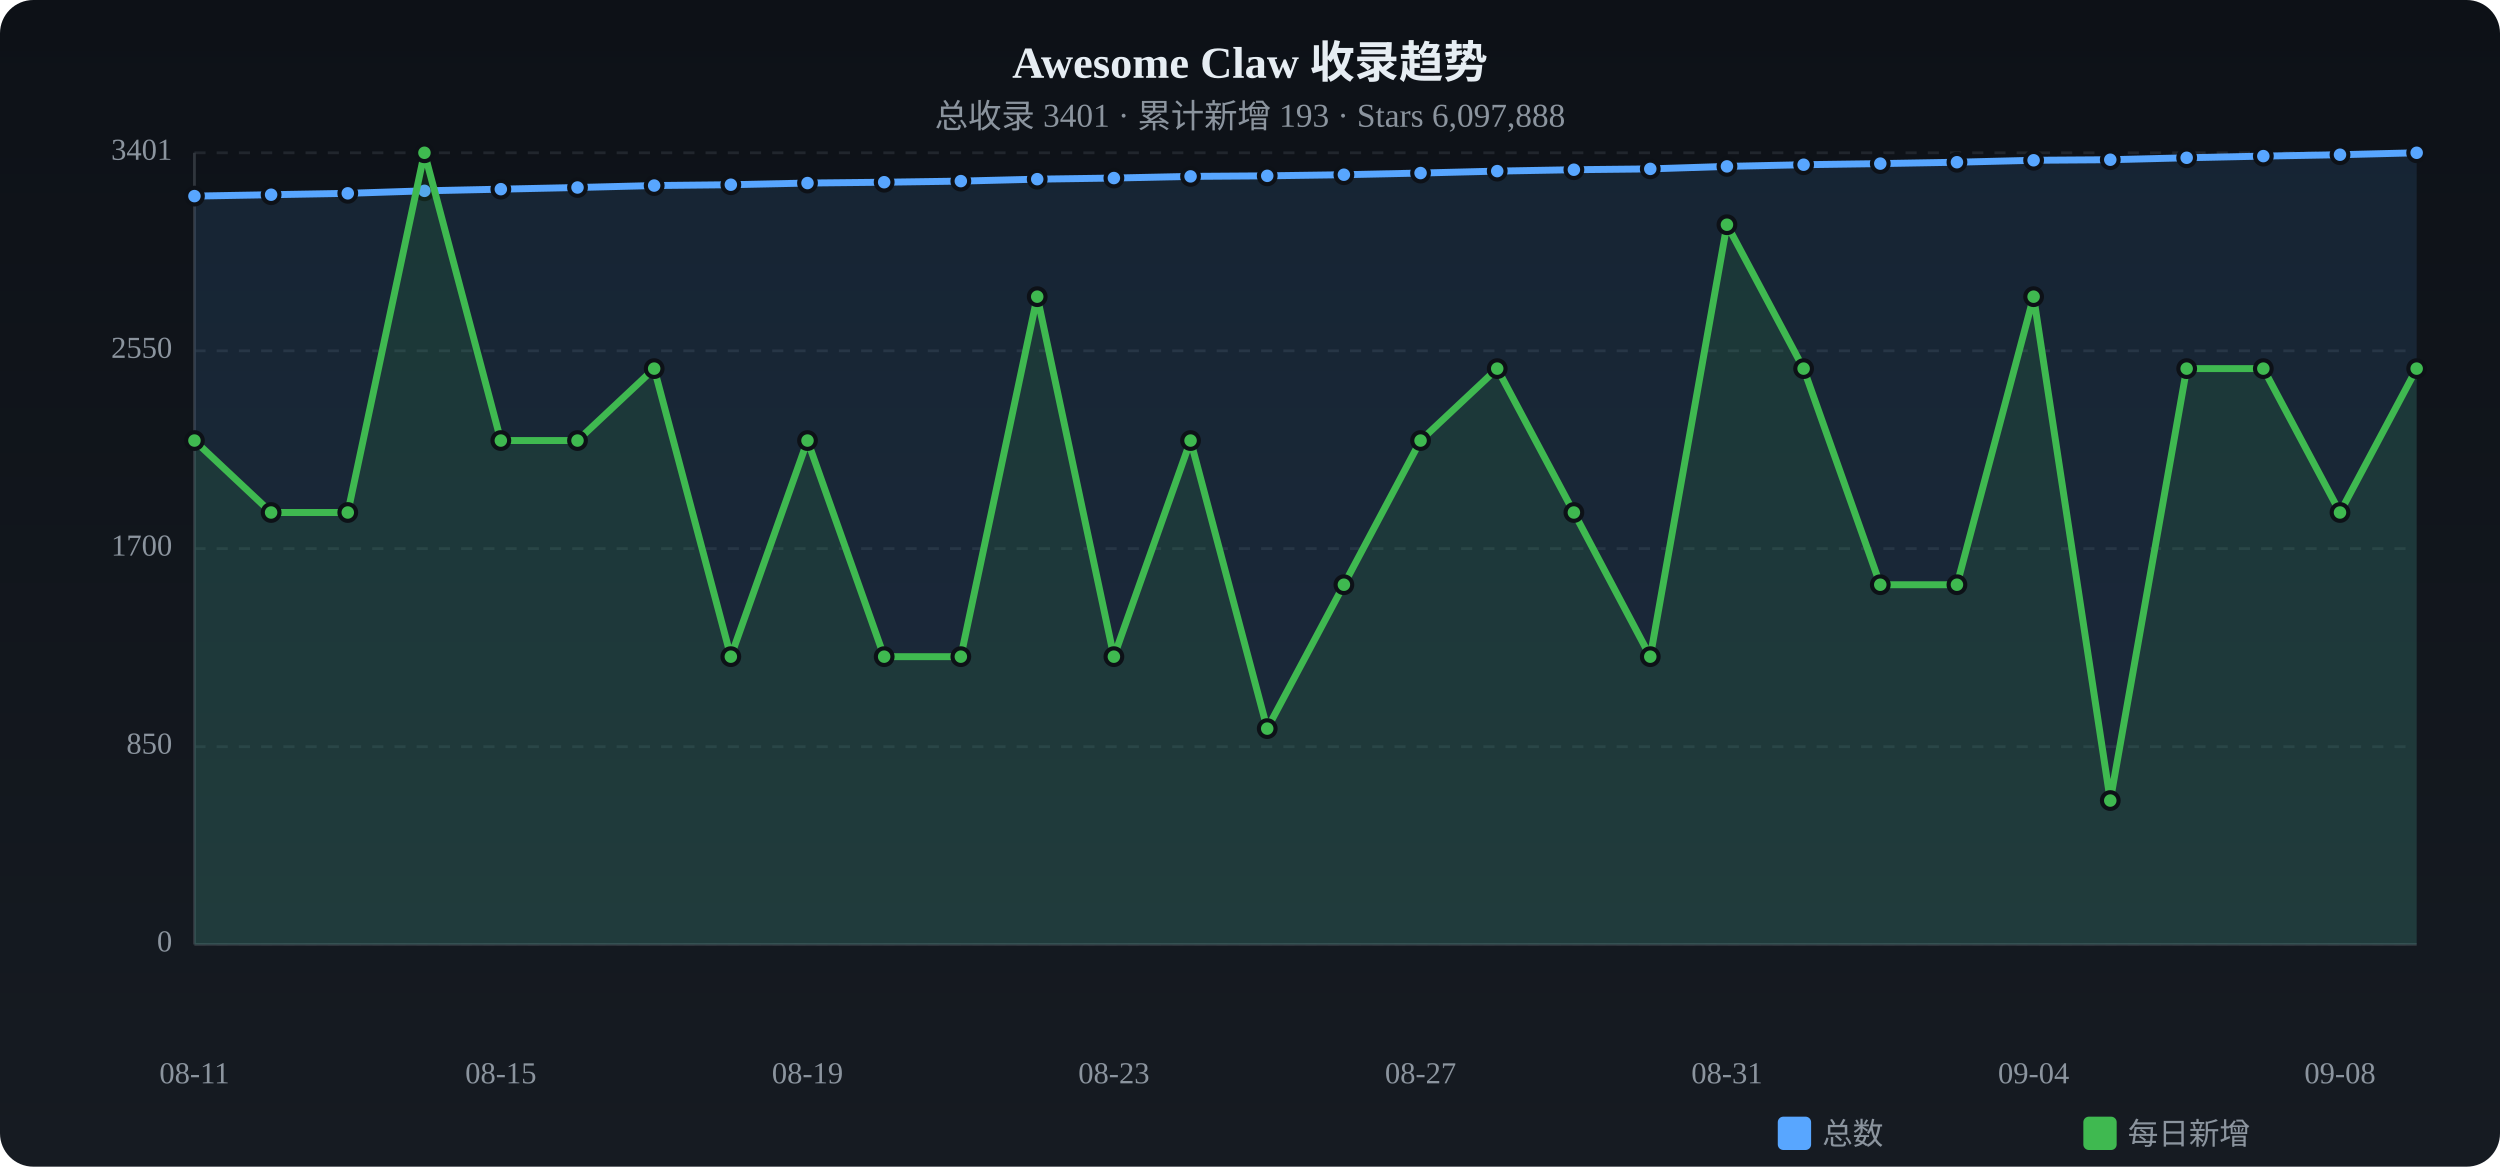
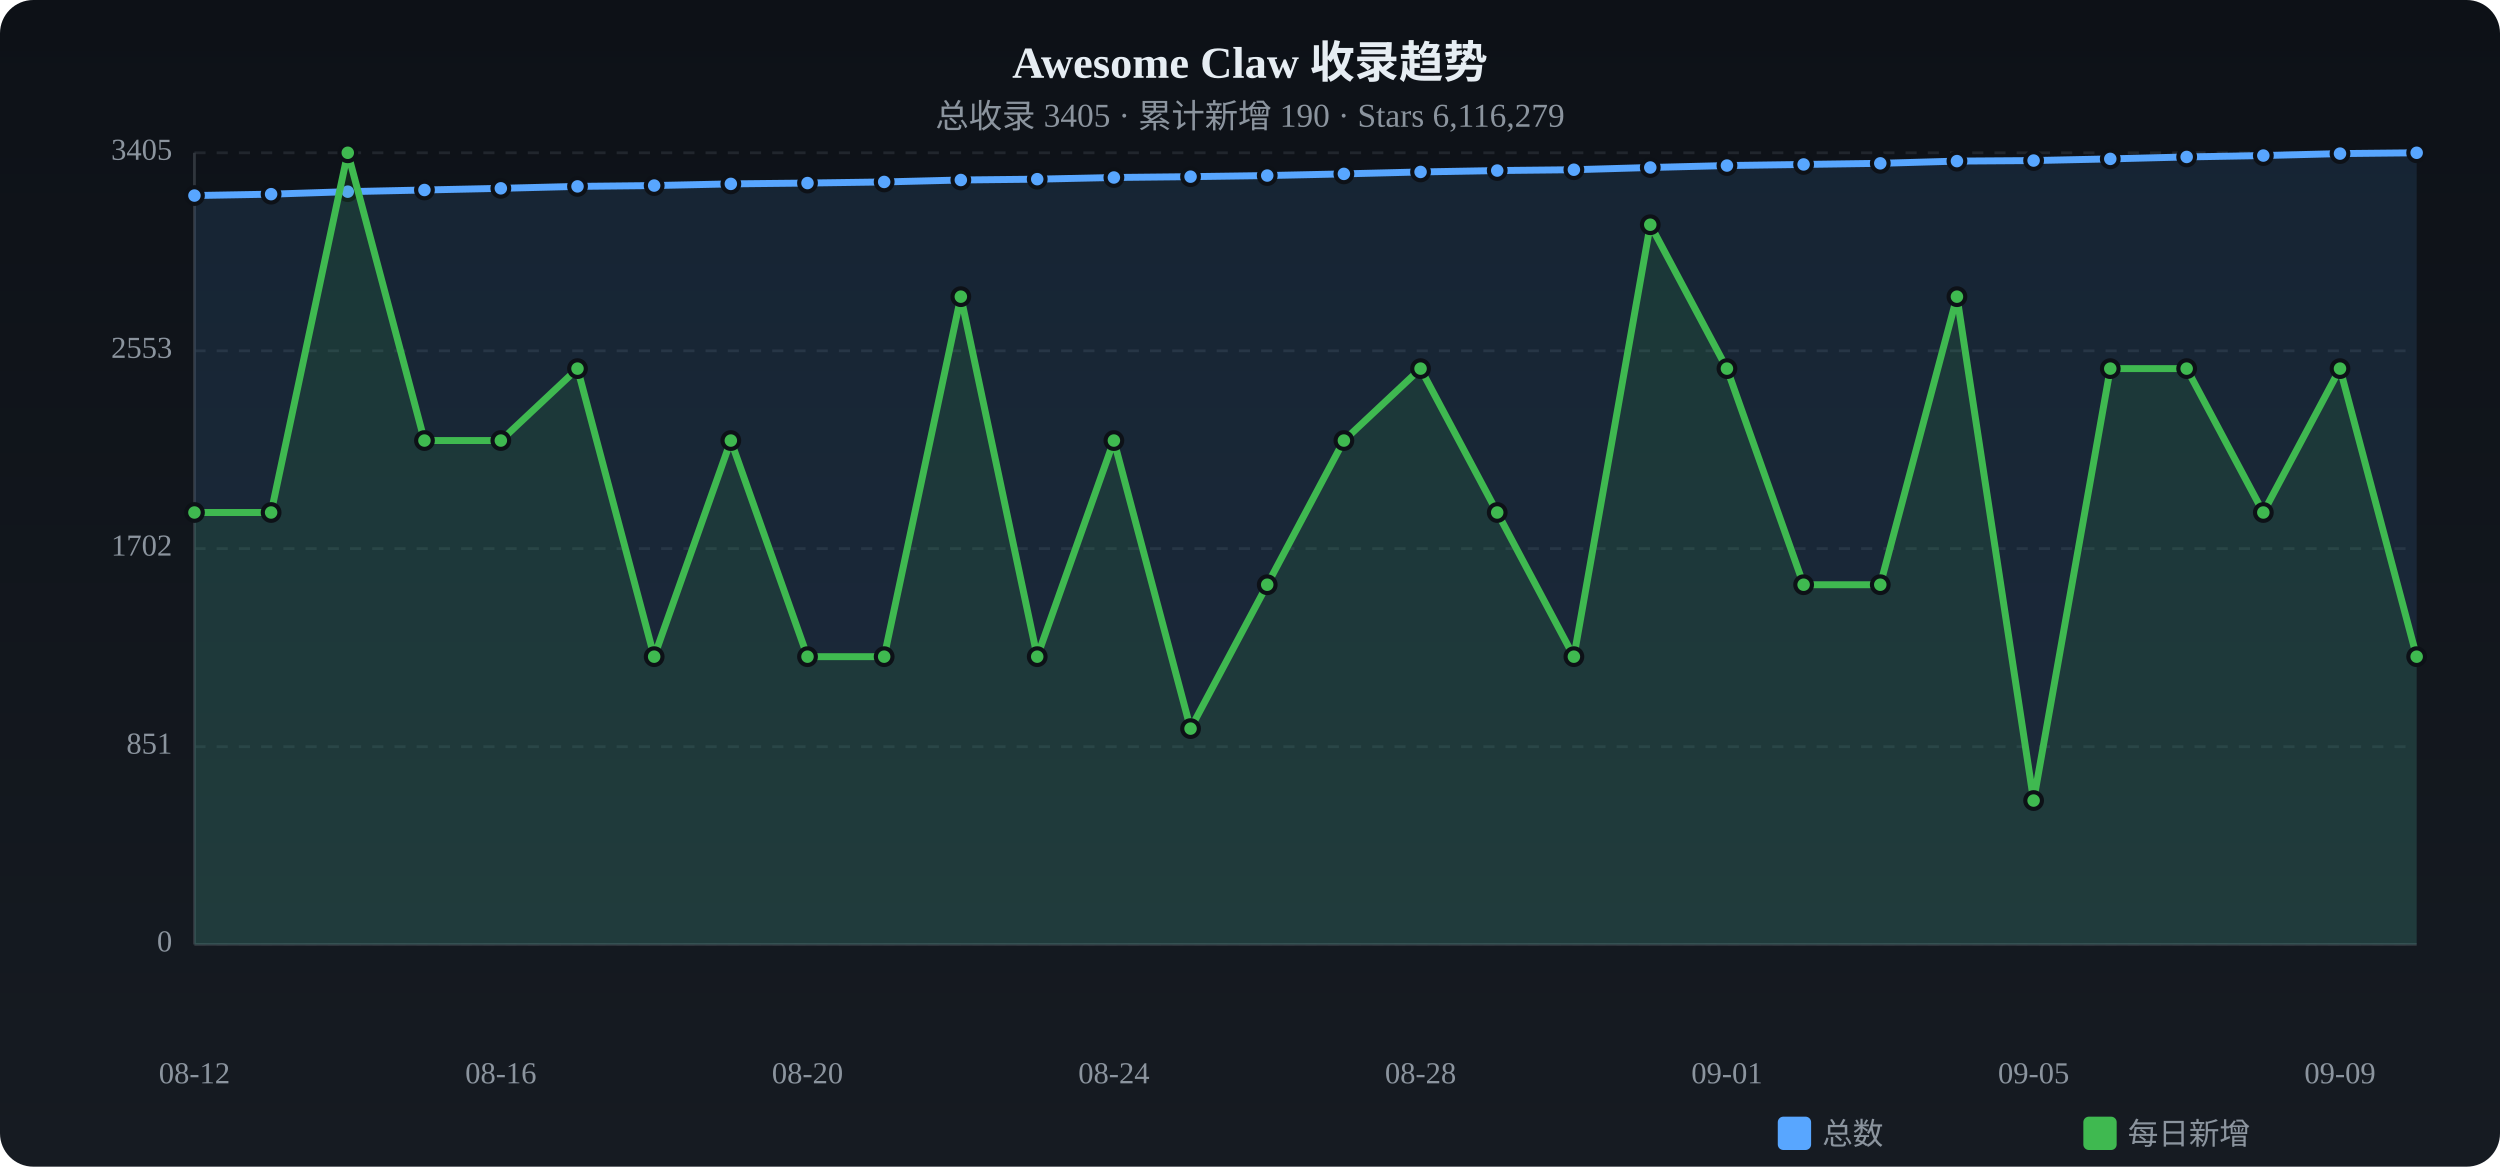
<svg xmlns="http://www.w3.org/2000/svg" viewBox="0 0 900 420" width="900" height="420">
  <defs>
    <linearGradient id="tbg" x1="0%" y1="0%" x2="0%" y2="100%">
      <stop offset="0%" stop-color="#0d1117" />
      <stop offset="100%" stop-color="#161b22" />
    </linearGradient>
  </defs>
  <rect width="900" height="420" rx="12" fill="url(#tbg)" />
  <text x="450.0" y="28" text-anchor="middle" fill="#e6edf3" font-size="16" font-weight="bold">Awesome Claw 收录趋势</text>
-   <text x="450.0" y="46" text-anchor="middle" fill="#8b949e" font-size="12">总收录 3401 · 累计新增 193 · Stars 6,097,888</text>
+   <text x="450.0" y="46" text-anchor="middle" fill="#8b949e" font-size="12">总收录 3405 · 累计新增 190 · Stars 6,116,279</text>
  <text x="62" y="340.0" text-anchor="end" fill="#8b949e" font-size="11" dominant-baseline="middle">0</text>
  <line x1="70" y1="340.0" x2="870" y2="340.0" stroke="#21262d" stroke-dasharray="4 4" />
-   <text x="62" y="268.8" text-anchor="end" fill="#8b949e" font-size="11" dominant-baseline="middle">850</text>
+   <text x="62" y="268.8" text-anchor="end" fill="#8b949e" font-size="11" dominant-baseline="middle">851</text>
  <line x1="70" y1="268.8" x2="870" y2="268.8" stroke="#21262d" stroke-dasharray="4 4" />
-   <text x="62" y="197.5" text-anchor="end" fill="#8b949e" font-size="11" dominant-baseline="middle">1700</text>
+   <text x="62" y="197.5" text-anchor="end" fill="#8b949e" font-size="11" dominant-baseline="middle">1702</text>
  <line x1="70" y1="197.5" x2="870" y2="197.5" stroke="#21262d" stroke-dasharray="4 4" />
-   <text x="62" y="126.3" text-anchor="end" fill="#8b949e" font-size="11" dominant-baseline="middle">2550</text>
+   <text x="62" y="126.3" text-anchor="end" fill="#8b949e" font-size="11" dominant-baseline="middle">2553</text>
  <line x1="70" y1="126.3" x2="870" y2="126.3" stroke="#21262d" stroke-dasharray="4 4" />
-   <text x="62" y="55.0" text-anchor="end" fill="#8b949e" font-size="11" dominant-baseline="middle">3401</text>
+   <text x="62" y="55.0" text-anchor="end" fill="#8b949e" font-size="11" dominant-baseline="middle">3405</text>
  <line x1="70" y1="55.0" x2="870" y2="55.0" stroke="#21262d" stroke-dasharray="4 4" />
  <line x1="70" y1="55" x2="70" y2="340" stroke="#30363d" />
  <line x1="70" y1="340" x2="870" y2="340" stroke="#30363d" />
-   <path d="M70.0,70.6 L97.6,70.1 L125.2,69.6 L152.8,68.7 L180.3,68.1 L207.9,67.5 L235.5,66.8 L263.1,66.5 L290.7,65.9 L318.3,65.6 L345.9,65.2 L373.4,64.5 L401.0,64.1 L428.6,63.5 L456.2,63.3 L483.8,62.9 L511.4,62.3 L539.0,61.6 L566.6,61.1 L594.1,60.8 L621.7,59.9 L649.3,59.3 L676.9,58.9 L704.5,58.4 L732.1,57.7 L759.7,57.5 L787.2,56.8 L814.8,56.2 L842.4,55.7 L870.0,55.0 L870.0,340 L70.0,340 Z" fill="#58a6ff" opacity="0.12" />
-   <polyline points="70.0,70.6 97.6,70.1 125.2,69.6 152.8,68.7 180.3,68.1 207.9,67.5 235.5,66.8 263.1,66.5 290.7,65.9 318.3,65.6 345.9,65.2 373.4,64.5 401.0,64.1 428.6,63.5 456.2,63.3 483.8,62.9 511.4,62.3 539.0,61.6 566.6,61.1 594.1,60.8 621.7,59.9 649.3,59.3 676.9,58.9 704.5,58.4 732.1,57.7 759.7,57.5 787.2,56.8 814.8,56.2 842.4,55.7 870.0,55.0" fill="none" stroke="#58a6ff" stroke-width="2.5" stroke-linecap="round" stroke-linejoin="round" />
-   <circle cx="70.0" cy="70.6" r="3" fill="#58a6ff" stroke="#0d1117" stroke-width="1.5" />
-   <circle cx="97.6" cy="70.1" r="3" fill="#58a6ff" stroke="#0d1117" stroke-width="1.5" />
-   <circle cx="125.2" cy="69.6" r="3" fill="#58a6ff" stroke="#0d1117" stroke-width="1.5" />
-   <circle cx="152.8" cy="68.7" r="3" fill="#58a6ff" stroke="#0d1117" stroke-width="1.5" />
-   <circle cx="180.3" cy="68.1" r="3" fill="#58a6ff" stroke="#0d1117" stroke-width="1.5" />
-   <circle cx="207.9" cy="67.5" r="3" fill="#58a6ff" stroke="#0d1117" stroke-width="1.5" />
+   <path d="M70.0,70.4 L97.6,69.9 L125.2,69.0 L152.8,68.4 L180.3,67.8 L207.9,67.1 L235.5,66.8 L263.1,66.2 L290.7,65.9 L318.3,65.5 L345.9,64.8 L373.4,64.5 L401.0,63.9 L428.6,63.6 L456.2,63.2 L483.8,62.6 L511.4,61.9 L539.0,61.4 L566.6,61.1 L594.1,60.3 L621.7,59.6 L649.3,59.2 L676.9,58.8 L704.5,58.0 L732.1,57.8 L759.7,57.2 L787.2,56.5 L814.8,56.0 L842.4,55.3 L870.0,55.0 L870.0,340 L70.0,340 Z" fill="#58a6ff" opacity="0.12" />
+   <polyline points="70.0,70.4 97.6,69.9 125.2,69.0 152.8,68.4 180.3,67.8 207.9,67.1 235.5,66.8 263.1,66.2 290.7,65.9 318.3,65.5 345.9,64.8 373.4,64.5 401.0,63.9 428.6,63.6 456.2,63.2 483.8,62.6 511.4,61.9 539.0,61.4 566.6,61.1 594.1,60.3 621.7,59.6 649.3,59.2 676.9,58.8 704.5,58.0 732.1,57.8 759.7,57.2 787.2,56.5 814.8,56.0 842.4,55.3 870.0,55.0" fill="none" stroke="#58a6ff" stroke-width="2.5" stroke-linecap="round" stroke-linejoin="round" />
+   <circle cx="70.0" cy="70.4" r="3" fill="#58a6ff" stroke="#0d1117" stroke-width="1.5" />
+   <circle cx="97.6" cy="69.9" r="3" fill="#58a6ff" stroke="#0d1117" stroke-width="1.5" />
+   <circle cx="125.2" cy="69.0" r="3" fill="#58a6ff" stroke="#0d1117" stroke-width="1.5" />
+   <circle cx="152.8" cy="68.4" r="3" fill="#58a6ff" stroke="#0d1117" stroke-width="1.5" />
+   <circle cx="180.3" cy="67.8" r="3" fill="#58a6ff" stroke="#0d1117" stroke-width="1.5" />
+   <circle cx="207.9" cy="67.1" r="3" fill="#58a6ff" stroke="#0d1117" stroke-width="1.5" />
  <circle cx="235.5" cy="66.8" r="3" fill="#58a6ff" stroke="#0d1117" stroke-width="1.5" />
-   <circle cx="263.1" cy="66.5" r="3" fill="#58a6ff" stroke="#0d1117" stroke-width="1.5" />
+   <circle cx="263.1" cy="66.2" r="3" fill="#58a6ff" stroke="#0d1117" stroke-width="1.5" />
  <circle cx="290.7" cy="65.9" r="3" fill="#58a6ff" stroke="#0d1117" stroke-width="1.5" />
-   <circle cx="318.3" cy="65.6" r="3" fill="#58a6ff" stroke="#0d1117" stroke-width="1.5" />
-   <circle cx="345.9" cy="65.2" r="3" fill="#58a6ff" stroke="#0d1117" stroke-width="1.5" />
+   <circle cx="318.3" cy="65.5" r="3" fill="#58a6ff" stroke="#0d1117" stroke-width="1.5" />
+   <circle cx="345.9" cy="64.8" r="3" fill="#58a6ff" stroke="#0d1117" stroke-width="1.5" />
  <circle cx="373.4" cy="64.5" r="3" fill="#58a6ff" stroke="#0d1117" stroke-width="1.5" />
-   <circle cx="401.0" cy="64.1" r="3" fill="#58a6ff" stroke="#0d1117" stroke-width="1.5" />
-   <circle cx="428.6" cy="63.5" r="3" fill="#58a6ff" stroke="#0d1117" stroke-width="1.5" />
-   <circle cx="456.2" cy="63.3" r="3" fill="#58a6ff" stroke="#0d1117" stroke-width="1.5" />
-   <circle cx="483.8" cy="62.9" r="3" fill="#58a6ff" stroke="#0d1117" stroke-width="1.5" />
-   <circle cx="511.4" cy="62.3" r="3" fill="#58a6ff" stroke="#0d1117" stroke-width="1.5" />
-   <circle cx="539.0" cy="61.6" r="3" fill="#58a6ff" stroke="#0d1117" stroke-width="1.5" />
+   <circle cx="401.0" cy="63.9" r="3" fill="#58a6ff" stroke="#0d1117" stroke-width="1.5" />
+   <circle cx="428.6" cy="63.6" r="3" fill="#58a6ff" stroke="#0d1117" stroke-width="1.5" />
+   <circle cx="456.2" cy="63.2" r="3" fill="#58a6ff" stroke="#0d1117" stroke-width="1.5" />
+   <circle cx="483.8" cy="62.6" r="3" fill="#58a6ff" stroke="#0d1117" stroke-width="1.5" />
+   <circle cx="511.4" cy="61.9" r="3" fill="#58a6ff" stroke="#0d1117" stroke-width="1.5" />
+   <circle cx="539.0" cy="61.4" r="3" fill="#58a6ff" stroke="#0d1117" stroke-width="1.5" />
  <circle cx="566.6" cy="61.1" r="3" fill="#58a6ff" stroke="#0d1117" stroke-width="1.5" />
-   <circle cx="594.1" cy="60.8" r="3" fill="#58a6ff" stroke="#0d1117" stroke-width="1.5" />
-   <circle cx="621.7" cy="59.9" r="3" fill="#58a6ff" stroke="#0d1117" stroke-width="1.5" />
-   <circle cx="649.3" cy="59.3" r="3" fill="#58a6ff" stroke="#0d1117" stroke-width="1.5" />
-   <circle cx="676.9" cy="58.9" r="3" fill="#58a6ff" stroke="#0d1117" stroke-width="1.5" />
-   <circle cx="704.5" cy="58.4" r="3" fill="#58a6ff" stroke="#0d1117" stroke-width="1.5" />
-   <circle cx="732.1" cy="57.7" r="3" fill="#58a6ff" stroke="#0d1117" stroke-width="1.5" />
-   <circle cx="759.7" cy="57.5" r="3" fill="#58a6ff" stroke="#0d1117" stroke-width="1.5" />
-   <circle cx="787.2" cy="56.8" r="3" fill="#58a6ff" stroke="#0d1117" stroke-width="1.5" />
-   <circle cx="814.8" cy="56.2" r="3" fill="#58a6ff" stroke="#0d1117" stroke-width="1.5" />
-   <circle cx="842.4" cy="55.7" r="3" fill="#58a6ff" stroke="#0d1117" stroke-width="1.5" />
+   <circle cx="594.1" cy="60.3" r="3" fill="#58a6ff" stroke="#0d1117" stroke-width="1.5" />
+   <circle cx="621.7" cy="59.6" r="3" fill="#58a6ff" stroke="#0d1117" stroke-width="1.5" />
+   <circle cx="649.3" cy="59.2" r="3" fill="#58a6ff" stroke="#0d1117" stroke-width="1.5" />
+   <circle cx="676.9" cy="58.8" r="3" fill="#58a6ff" stroke="#0d1117" stroke-width="1.5" />
+   <circle cx="704.5" cy="58.0" r="3" fill="#58a6ff" stroke="#0d1117" stroke-width="1.5" />
+   <circle cx="732.1" cy="57.8" r="3" fill="#58a6ff" stroke="#0d1117" stroke-width="1.5" />
+   <circle cx="759.7" cy="57.2" r="3" fill="#58a6ff" stroke="#0d1117" stroke-width="1.5" />
+   <circle cx="787.2" cy="56.5" r="3" fill="#58a6ff" stroke="#0d1117" stroke-width="1.5" />
+   <circle cx="814.8" cy="56.0" r="3" fill="#58a6ff" stroke="#0d1117" stroke-width="1.5" />
+   <circle cx="842.4" cy="55.3" r="3" fill="#58a6ff" stroke="#0d1117" stroke-width="1.5" />
  <circle cx="870.0" cy="55.0" r="3" fill="#58a6ff" stroke="#0d1117" stroke-width="1.5" />
-   <path d="M70.0,158.6 L97.6,184.5 L125.2,184.5 L152.8,55.0 L180.3,158.6 L207.9,158.6 L235.5,132.7 L263.1,236.4 L290.7,158.6 L318.3,236.4 L345.9,236.4 L373.4,106.8 L401.0,236.4 L428.6,158.6 L456.2,262.3 L483.8,210.5 L511.4,158.6 L539.0,132.7 L566.6,184.5 L594.1,236.4 L621.7,80.9 L649.3,132.7 L676.9,210.5 L704.5,210.5 L732.1,106.8 L759.7,288.2 L787.2,132.7 L814.8,132.7 L842.4,184.5 L870.0,132.7 L870.0,340 L70.0,340 Z" fill="#3fb950" opacity="0.12" />
-   <polyline points="70.0,158.6 97.6,184.5 125.2,184.5 152.8,55.0 180.3,158.6 207.9,158.6 235.5,132.7 263.1,236.4 290.7,158.6 318.3,236.4 345.9,236.4 373.4,106.8 401.0,236.4 428.6,158.6 456.2,262.3 483.8,210.5 511.4,158.6 539.0,132.7 566.6,184.5 594.1,236.4 621.7,80.9 649.3,132.7 676.9,210.5 704.5,210.5 732.1,106.8 759.7,288.2 787.2,132.7 814.8,132.7 842.4,184.5 870.0,132.7" fill="none" stroke="#3fb950" stroke-width="2.5" stroke-linecap="round" stroke-linejoin="round" />
-   <circle cx="70.0" cy="158.6" r="3" fill="#3fb950" stroke="#0d1117" stroke-width="1.5" />
+   <path d="M70.0,184.5 L97.6,184.5 L125.2,55.0 L152.8,158.6 L180.3,158.6 L207.9,132.7 L235.5,236.4 L263.1,158.6 L290.7,236.4 L318.3,236.4 L345.9,106.8 L373.4,236.4 L401.0,158.6 L428.6,262.3 L456.2,210.5 L483.8,158.6 L511.4,132.7 L539.0,184.5 L566.6,236.4 L594.1,80.9 L621.7,132.7 L649.3,210.5 L676.9,210.5 L704.5,106.8 L732.1,288.2 L759.7,132.7 L787.2,132.7 L814.8,184.5 L842.4,132.7 L870.0,236.4 L870.0,340 L70.0,340 Z" fill="#3fb950" opacity="0.12" />
+   <polyline points="70.0,184.5 97.6,184.5 125.2,55.0 152.8,158.6 180.3,158.6 207.9,132.7 235.5,236.4 263.1,158.6 290.7,236.4 318.3,236.4 345.9,106.8 373.4,236.4 401.0,158.6 428.6,262.3 456.2,210.5 483.8,158.6 511.4,132.7 539.0,184.5 566.6,236.4 594.1,80.9 621.7,132.7 649.3,210.5 676.9,210.5 704.5,106.8 732.1,288.2 759.7,132.7 787.2,132.7 814.8,184.5 842.4,132.7 870.0,236.4" fill="none" stroke="#3fb950" stroke-width="2.5" stroke-linecap="round" stroke-linejoin="round" />
+   <circle cx="70.0" cy="184.5" r="3" fill="#3fb950" stroke="#0d1117" stroke-width="1.5" />
  <circle cx="97.6" cy="184.5" r="3" fill="#3fb950" stroke="#0d1117" stroke-width="1.5" />
-   <circle cx="125.2" cy="184.5" r="3" fill="#3fb950" stroke="#0d1117" stroke-width="1.5" />
-   <circle cx="152.8" cy="55.0" r="3" fill="#3fb950" stroke="#0d1117" stroke-width="1.5" />
+   <circle cx="125.2" cy="55.0" r="3" fill="#3fb950" stroke="#0d1117" stroke-width="1.5" />
+   <circle cx="152.8" cy="158.6" r="3" fill="#3fb950" stroke="#0d1117" stroke-width="1.5" />
  <circle cx="180.3" cy="158.6" r="3" fill="#3fb950" stroke="#0d1117" stroke-width="1.5" />
-   <circle cx="207.9" cy="158.6" r="3" fill="#3fb950" stroke="#0d1117" stroke-width="1.5" />
-   <circle cx="235.5" cy="132.7" r="3" fill="#3fb950" stroke="#0d1117" stroke-width="1.5" />
-   <circle cx="263.1" cy="236.4" r="3" fill="#3fb950" stroke="#0d1117" stroke-width="1.5" />
-   <circle cx="290.7" cy="158.6" r="3" fill="#3fb950" stroke="#0d1117" stroke-width="1.5" />
+   <circle cx="207.9" cy="132.7" r="3" fill="#3fb950" stroke="#0d1117" stroke-width="1.5" />
+   <circle cx="235.5" cy="236.4" r="3" fill="#3fb950" stroke="#0d1117" stroke-width="1.5" />
+   <circle cx="263.1" cy="158.6" r="3" fill="#3fb950" stroke="#0d1117" stroke-width="1.5" />
+   <circle cx="290.7" cy="236.4" r="3" fill="#3fb950" stroke="#0d1117" stroke-width="1.5" />
  <circle cx="318.3" cy="236.4" r="3" fill="#3fb950" stroke="#0d1117" stroke-width="1.5" />
-   <circle cx="345.9" cy="236.4" r="3" fill="#3fb950" stroke="#0d1117" stroke-width="1.5" />
-   <circle cx="373.4" cy="106.8" r="3" fill="#3fb950" stroke="#0d1117" stroke-width="1.5" />
-   <circle cx="401.0" cy="236.4" r="3" fill="#3fb950" stroke="#0d1117" stroke-width="1.5" />
-   <circle cx="428.6" cy="158.6" r="3" fill="#3fb950" stroke="#0d1117" stroke-width="1.5" />
-   <circle cx="456.2" cy="262.3" r="3" fill="#3fb950" stroke="#0d1117" stroke-width="1.5" />
-   <circle cx="483.8" cy="210.5" r="3" fill="#3fb950" stroke="#0d1117" stroke-width="1.5" />
-   <circle cx="511.4" cy="158.6" r="3" fill="#3fb950" stroke="#0d1117" stroke-width="1.5" />
-   <circle cx="539.0" cy="132.7" r="3" fill="#3fb950" stroke="#0d1117" stroke-width="1.5" />
-   <circle cx="566.6" cy="184.5" r="3" fill="#3fb950" stroke="#0d1117" stroke-width="1.5" />
-   <circle cx="594.1" cy="236.4" r="3" fill="#3fb950" stroke="#0d1117" stroke-width="1.5" />
-   <circle cx="621.7" cy="80.9" r="3" fill="#3fb950" stroke="#0d1117" stroke-width="1.5" />
-   <circle cx="649.3" cy="132.7" r="3" fill="#3fb950" stroke="#0d1117" stroke-width="1.5" />
+   <circle cx="345.9" cy="106.8" r="3" fill="#3fb950" stroke="#0d1117" stroke-width="1.5" />
+   <circle cx="373.4" cy="236.4" r="3" fill="#3fb950" stroke="#0d1117" stroke-width="1.5" />
+   <circle cx="401.0" cy="158.6" r="3" fill="#3fb950" stroke="#0d1117" stroke-width="1.5" />
+   <circle cx="428.6" cy="262.3" r="3" fill="#3fb950" stroke="#0d1117" stroke-width="1.5" />
+   <circle cx="456.2" cy="210.5" r="3" fill="#3fb950" stroke="#0d1117" stroke-width="1.5" />
+   <circle cx="483.8" cy="158.6" r="3" fill="#3fb950" stroke="#0d1117" stroke-width="1.5" />
+   <circle cx="511.4" cy="132.7" r="3" fill="#3fb950" stroke="#0d1117" stroke-width="1.5" />
+   <circle cx="539.0" cy="184.5" r="3" fill="#3fb950" stroke="#0d1117" stroke-width="1.5" />
+   <circle cx="566.6" cy="236.4" r="3" fill="#3fb950" stroke="#0d1117" stroke-width="1.5" />
+   <circle cx="594.1" cy="80.9" r="3" fill="#3fb950" stroke="#0d1117" stroke-width="1.5" />
+   <circle cx="621.7" cy="132.7" r="3" fill="#3fb950" stroke="#0d1117" stroke-width="1.5" />
+   <circle cx="649.3" cy="210.5" r="3" fill="#3fb950" stroke="#0d1117" stroke-width="1.5" />
  <circle cx="676.9" cy="210.5" r="3" fill="#3fb950" stroke="#0d1117" stroke-width="1.5" />
-   <circle cx="704.5" cy="210.5" r="3" fill="#3fb950" stroke="#0d1117" stroke-width="1.5" />
-   <circle cx="732.1" cy="106.8" r="3" fill="#3fb950" stroke="#0d1117" stroke-width="1.5" />
-   <circle cx="759.7" cy="288.2" r="3" fill="#3fb950" stroke="#0d1117" stroke-width="1.5" />
+   <circle cx="704.5" cy="106.8" r="3" fill="#3fb950" stroke="#0d1117" stroke-width="1.5" />
+   <circle cx="732.1" cy="288.2" r="3" fill="#3fb950" stroke="#0d1117" stroke-width="1.5" />
+   <circle cx="759.7" cy="132.7" r="3" fill="#3fb950" stroke="#0d1117" stroke-width="1.5" />
  <circle cx="787.2" cy="132.7" r="3" fill="#3fb950" stroke="#0d1117" stroke-width="1.5" />
-   <circle cx="814.8" cy="132.7" r="3" fill="#3fb950" stroke="#0d1117" stroke-width="1.5" />
-   <circle cx="842.4" cy="184.5" r="3" fill="#3fb950" stroke="#0d1117" stroke-width="1.5" />
-   <circle cx="870.0" cy="132.7" r="3" fill="#3fb950" stroke="#0d1117" stroke-width="1.5" />
-   <text x="70.0" y="390" text-anchor="middle" fill="#8b949e" font-size="11">08-11</text>
-   <text x="180.3" y="390" text-anchor="middle" fill="#8b949e" font-size="11">08-15</text>
-   <text x="290.7" y="390" text-anchor="middle" fill="#8b949e" font-size="11">08-19</text>
-   <text x="401.0" y="390" text-anchor="middle" fill="#8b949e" font-size="11">08-23</text>
-   <text x="511.4" y="390" text-anchor="middle" fill="#8b949e" font-size="11">08-27</text>
-   <text x="621.7" y="390" text-anchor="middle" fill="#8b949e" font-size="11">08-31</text>
-   <text x="732.1" y="390" text-anchor="middle" fill="#8b949e" font-size="11">09-04</text>
-   <text x="842.4" y="390" text-anchor="middle" fill="#8b949e" font-size="11">09-08</text>
+   <circle cx="814.8" cy="184.5" r="3" fill="#3fb950" stroke="#0d1117" stroke-width="1.5" />
+   <circle cx="842.4" cy="132.7" r="3" fill="#3fb950" stroke="#0d1117" stroke-width="1.5" />
+   <circle cx="870.0" cy="236.4" r="3" fill="#3fb950" stroke="#0d1117" stroke-width="1.5" />
+   <text x="70.0" y="390" text-anchor="middle" fill="#8b949e" font-size="11">08-12</text>
+   <text x="180.3" y="390" text-anchor="middle" fill="#8b949e" font-size="11">08-16</text>
+   <text x="290.7" y="390" text-anchor="middle" fill="#8b949e" font-size="11">08-20</text>
+   <text x="401.0" y="390" text-anchor="middle" fill="#8b949e" font-size="11">08-24</text>
+   <text x="511.4" y="390" text-anchor="middle" fill="#8b949e" font-size="11">08-28</text>
+   <text x="621.7" y="390" text-anchor="middle" fill="#8b949e" font-size="11">09-01</text>
+   <text x="732.1" y="390" text-anchor="middle" fill="#8b949e" font-size="11">09-05</text>
+   <text x="842.4" y="390" text-anchor="middle" fill="#8b949e" font-size="11">09-09</text>
  <rect x="640" y="402" width="12" height="12" rx="2" fill="#58a6ff" />
  <text x="656" y="412" fill="#8b949e" font-size="11">总数</text>
  <rect x="750" y="402" width="12" height="12" rx="2" fill="#3fb950" />
  <text x="766" y="412" fill="#8b949e" font-size="11">每日新增</text>
</svg>
